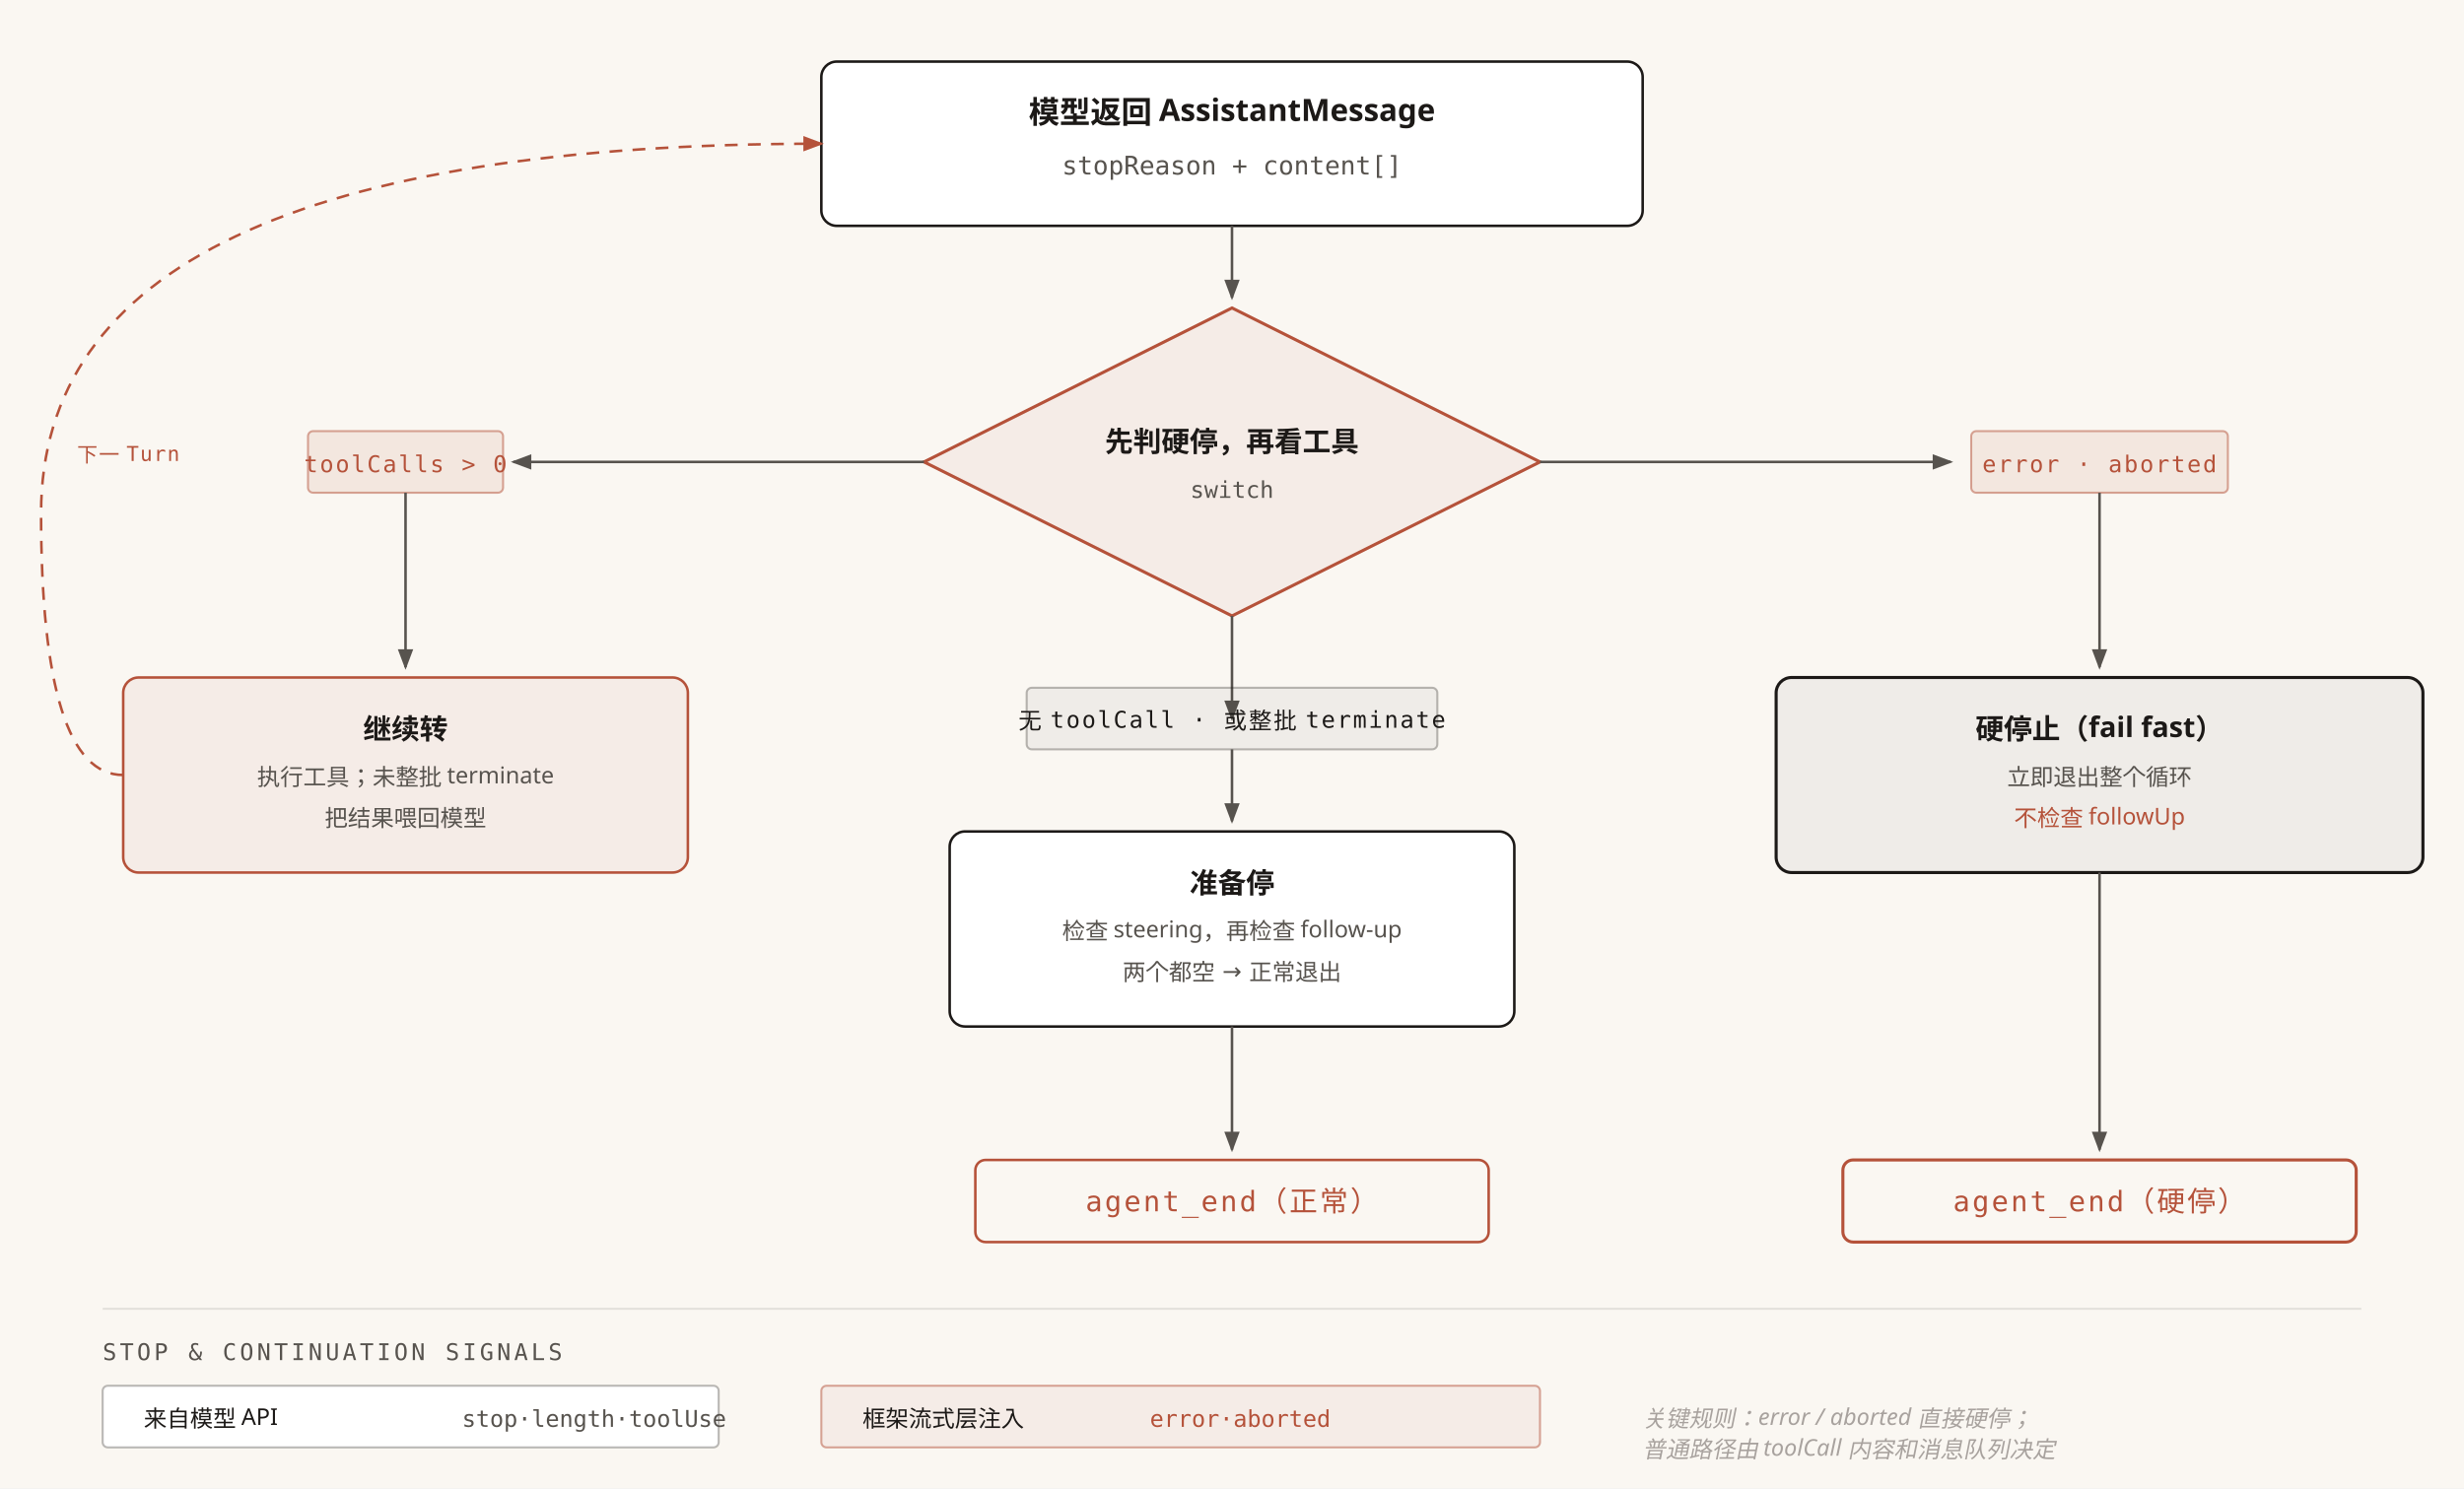
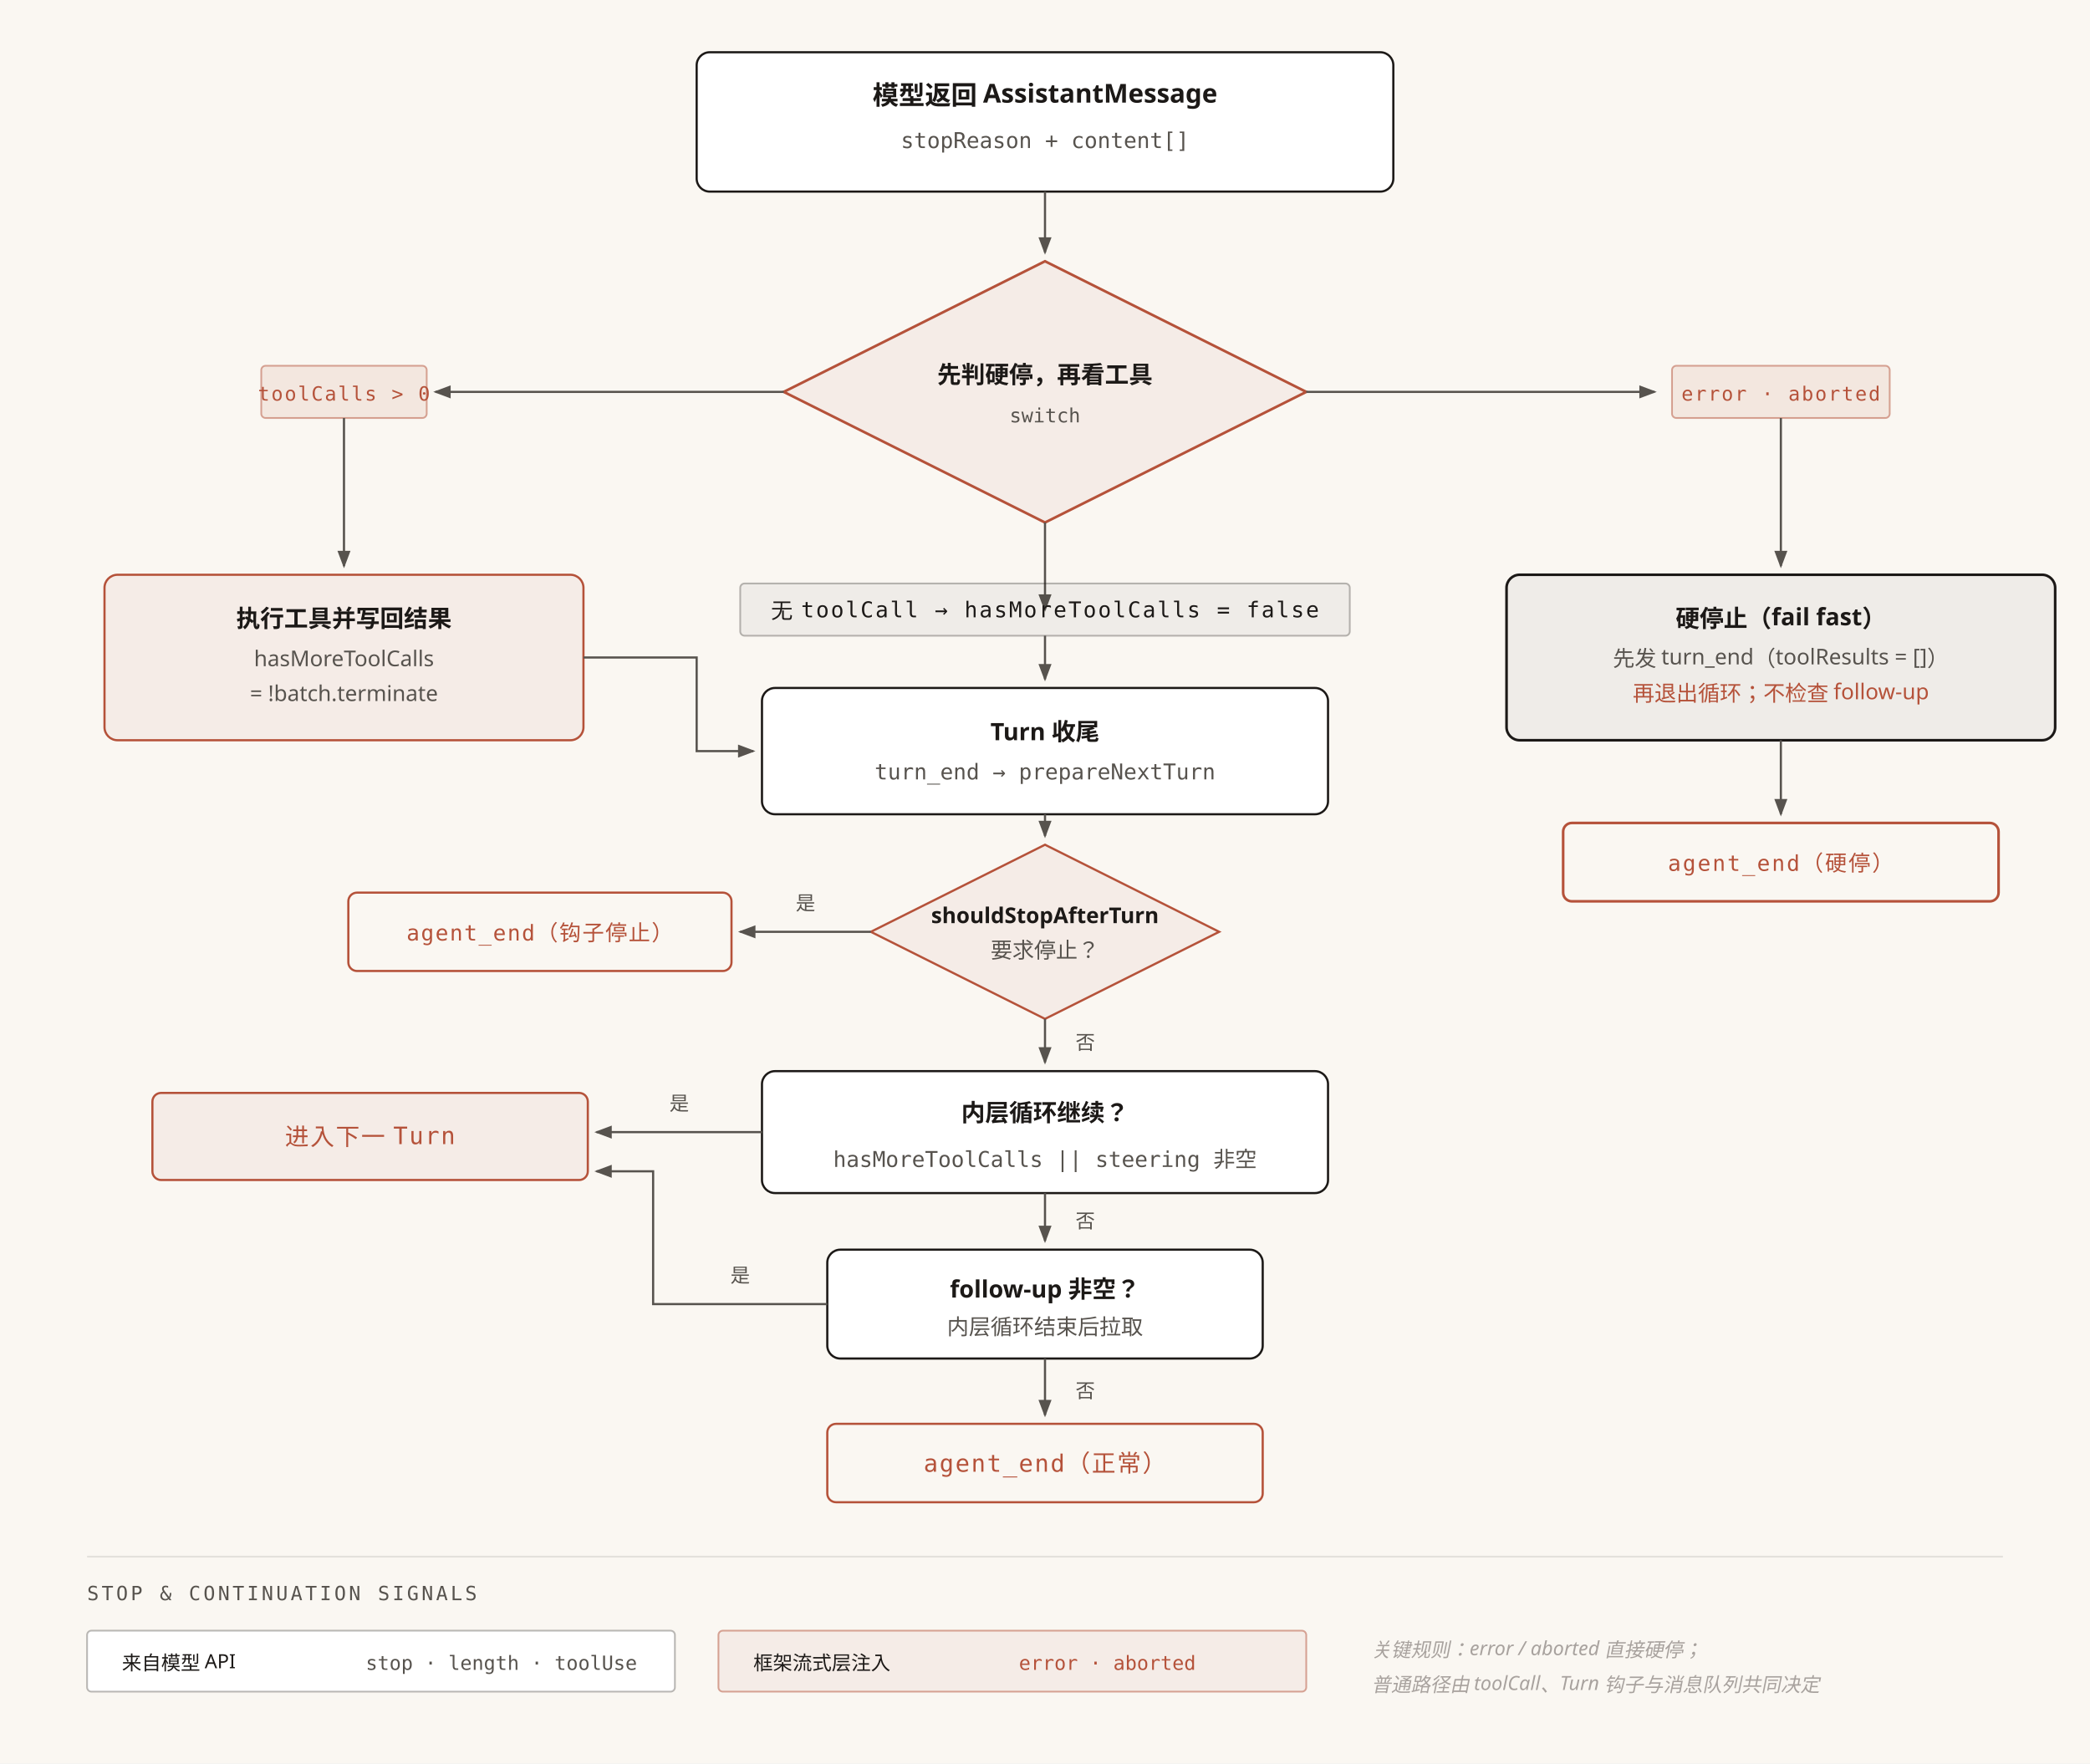
- <svg xmlns="http://www.w3.org/2000/svg" viewBox="0 0 960 580">
+ <svg xmlns="http://www.w3.org/2000/svg" viewBox="0 0 960 810">
  <defs>
    <marker id="arrow" markerWidth="8" markerHeight="6" refX="7" refY="3" orient="auto">
      <polygon points="0 0, 8 3, 0 6" fill="#57534e" />
    </marker>
-     <marker id="arrow-accent" markerWidth="8" markerHeight="6" refX="7" refY="3" orient="auto">
-       <polygon points="0 0, 8 3, 0 6" fill="#b5523a" />
-     </marker>
  </defs>
-   <rect width="960" height="580" fill="#faf7f2" />
+   <rect width="960" height="810" fill="#faf7f2" />
  <rect x="320" y="24" width="320" height="64" rx="6" fill="#ffffff" stroke="#1c1917" stroke-width="1" />
  <text x="480" y="48" fill="#1c1917" font-size="12" font-weight="600" font-family="'Geist', sans-serif" text-anchor="middle">模型返回 AssistantMessage</text>
  <text x="480" y="68" fill="#57534e" font-size="10" font-family="'Geist Mono', monospace" text-anchor="middle">stopReason + content[]</text>
  <line x1="480" y1="88" x2="480" y2="116" stroke="#57534e" stroke-width="1" marker-end="url(#arrow)" />
  <polygon points="480,120 600,180 480,240 360,180" fill="rgba(181,82,58,0.06)" stroke="#b5523a" stroke-width="1.2" />
  <text x="480" y="176" fill="#1c1917" font-size="11" font-weight="600" font-family="'Geist', sans-serif" text-anchor="middle">先判硬停，再看工具</text>
  <text x="480" y="194" fill="#57534e" font-size="9" font-family="'Geist Mono', monospace" text-anchor="middle">switch</text>
  <line x1="360" y1="180" x2="200" y2="180" stroke="#57534e" stroke-width="1" marker-end="url(#arrow)" />
  <rect x="120" y="168" width="76" height="24" rx="2" fill="rgba(181,82,58,0.10)" stroke="rgba(181,82,58,0.50)" stroke-width="0.8" />
  <text x="158" y="184" fill="#b5523a" font-size="9" font-family="'Geist Mono', monospace" text-anchor="middle" letter-spacing="0.08em">toolCalls &gt; 0</text>
  <line x1="158" y1="192" x2="158" y2="260" stroke="#57534e" stroke-width="1" marker-end="url(#arrow)" />
  <rect x="48" y="264" width="220" height="76" rx="6" fill="rgba(181,82,58,0.06)" stroke="#b5523a" stroke-width="1" />
-   <text x="158" y="288" fill="#1c1917" font-size="11" font-weight="600" font-family="'Geist', sans-serif" text-anchor="middle">继续转</text>
-   <text x="158" y="306" fill="#57534e" font-size="9" font-family="'Geist', sans-serif" text-anchor="middle">执行工具；未整批 terminate</text>
-   <text x="158" y="322" fill="#57534e" font-size="9" font-family="'Geist', sans-serif" text-anchor="middle">把结果喂回模型</text>
-   <path d="M 48 302 Q 16 302 16 200 Q 16 56 320 56" fill="none" stroke="#b5523a" stroke-width="1" stroke-dasharray="5,4" marker-end="url(#arrow-accent)" />
-   <rect x="20" y="170" width="60" height="14" rx="2" fill="#faf7f2" />
-   <text x="50" y="180" fill="#b5523a" font-size="8" font-family="'Geist Mono', monospace" text-anchor="middle" letter-spacing="0.06em">下一 Turn</text>
+   <text x="158" y="288" fill="#1c1917" font-size="11" font-weight="600" font-family="'Geist', sans-serif" text-anchor="middle">执行工具并写回结果</text>
+   <text x="158" y="306" fill="#57534e" font-size="10" font-family="'Geist', sans-serif" text-anchor="middle">hasMoreToolCalls</text>
+   <text x="158" y="322" fill="#57534e" font-size="10" font-family="'Geist', sans-serif" text-anchor="middle">= !batch.terminate</text>
+   <path d="M 268 302 H 320 V 345 H 346" fill="none" stroke="#57534e" stroke-width="1" marker-end="url(#arrow)" />
  <line x1="480" y1="240" x2="480" y2="280" stroke="#57534e" stroke-width="1" marker-end="url(#arrow)" />
-   <rect x="400" y="268" width="160" height="24" rx="2" fill="rgba(28,25,23,0.05)" stroke="rgba(28,25,23,0.30)" stroke-width="0.8" />
-   <text x="480" y="284" fill="#1c1917" font-size="9" font-family="'Geist Mono', monospace" text-anchor="middle" letter-spacing="0.08em">无 toolCall · 或整批 terminate</text>
-   <line x1="480" y1="292" x2="480" y2="320" stroke="#57534e" stroke-width="1" marker-end="url(#arrow)" />
-   <rect x="370" y="324" width="220" height="76" rx="6" fill="#ffffff" stroke="#1c1917" stroke-width="1" />
-   <text x="480" y="348" fill="#1c1917" font-size="11" font-weight="600" font-family="'Geist', sans-serif" text-anchor="middle">准备停</text>
-   <text x="480" y="366" fill="#57534e" font-size="9" font-family="'Geist', sans-serif" text-anchor="middle">检查 steering，再检查 follow-up</text>
-   <text x="480" y="382" fill="#57534e" font-size="9" font-family="'Geist', sans-serif" text-anchor="middle">两个都空 → 正常退出</text>
-   <line x1="480" y1="400" x2="480" y2="448" stroke="#57534e" stroke-width="1" marker-end="url(#arrow)" />
-   <rect x="380" y="452" width="200" height="32" rx="4" fill="#faf7f2" stroke="#b5523a" stroke-width="1" />
-   <text x="480" y="472" fill="#b5523a" font-size="11" font-family="'Geist Mono', monospace" text-anchor="middle" letter-spacing="0.08em">agent_end（正常）</text>
+   <rect x="340" y="268" width="280" height="24" rx="2" fill="rgba(28,25,23,0.05)" stroke="rgba(28,25,23,0.30)" stroke-width="0.8" />
+   <text x="480" y="284" fill="#1c1917" font-size="10" font-family="'Geist Mono', monospace" text-anchor="middle" letter-spacing="0.08em">无 toolCall → hasMoreToolCalls = false</text>
+   <line x1="480" y1="292" x2="480" y2="312" stroke="#57534e" stroke-width="1" marker-end="url(#arrow)" />
+   <rect x="350" y="316" width="260" height="58" rx="6" fill="#ffffff" stroke="#1c1917" stroke-width="1" />
+   <text x="480" y="340" fill="#1c1917" font-size="11" font-weight="600" font-family="'Geist', sans-serif" text-anchor="middle">Turn 收尾</text>
+   <text x="480" y="358" fill="#57534e" font-size="10" font-family="'Geist Mono', monospace" text-anchor="middle">turn_end → prepareNextTurn</text>
+   <line x1="480" y1="374" x2="480" y2="384" stroke="#57534e" stroke-width="1" marker-end="url(#arrow)" />
+   <polygon points="480,388 560,428 480,468 400,428" fill="rgba(181,82,58,0.06)" stroke="#b5523a" stroke-width="1" />
+   <text x="480" y="424" fill="#1c1917" font-size="10" font-weight="600" font-family="'Geist', sans-serif" text-anchor="middle">shouldStopAfterTurn</text>
+   <text x="480" y="440" fill="#57534e" font-size="10" font-family="'Geist', sans-serif" text-anchor="middle">要求停止？</text>
+   <line x1="400" y1="428" x2="340" y2="428" stroke="#57534e" stroke-width="1" marker-end="url(#arrow)" />
+   <text x="370" y="418" fill="#57534e" font-size="9" font-family="'Geist Mono', monospace" text-anchor="middle">是</text>
+   <rect x="160" y="410" width="176" height="36" rx="4" fill="#faf7f2" stroke="#b5523a" stroke-width="1" />
+   <text x="248" y="432" fill="#b5523a" font-size="10" font-family="'Geist Mono', monospace" text-anchor="middle" letter-spacing="0.06em">agent_end（钩子停止）</text>
+   <line x1="480" y1="468" x2="480" y2="488" stroke="#57534e" stroke-width="1" marker-end="url(#arrow)" />
+   <text x="494" y="482" fill="#57534e" font-size="9" font-family="'Geist Mono', monospace">否</text>
+   <rect x="350" y="492" width="260" height="56" rx="6" fill="#ffffff" stroke="#1c1917" stroke-width="1" />
+   <text x="480" y="515" fill="#1c1917" font-size="11" font-weight="600" font-family="'Geist', sans-serif" text-anchor="middle">内层循环继续？</text>
+   <text x="480" y="536" fill="#57534e" font-size="10" font-family="'Geist Mono', monospace" text-anchor="middle">hasMoreToolCalls || steering 非空</text>
+   <line x1="350" y1="520" x2="274" y2="520" stroke="#57534e" stroke-width="1" marker-end="url(#arrow)" />
+   <text x="312" y="510" fill="#57534e" font-size="9" font-family="'Geist Mono', monospace" text-anchor="middle">是</text>
+   <rect x="70" y="502" width="200" height="40" rx="4" fill="rgba(181,82,58,0.06)" stroke="#b5523a" stroke-width="1" />
+   <text x="170" y="526" fill="#b5523a" font-size="11" font-family="'Geist Mono', monospace" text-anchor="middle" letter-spacing="0.06em">进入下一 Turn</text>
+   <line x1="480" y1="548" x2="480" y2="570" stroke="#57534e" stroke-width="1" marker-end="url(#arrow)" />
+   <text x="494" y="564" fill="#57534e" font-size="9" font-family="'Geist Mono', monospace">否</text>
+   <rect x="380" y="574" width="200" height="50" rx="6" fill="#ffffff" stroke="#1c1917" stroke-width="1" />
+   <text x="480" y="596" fill="#1c1917" font-size="11" font-weight="600" font-family="'Geist', sans-serif" text-anchor="middle">follow-up 非空？</text>
+   <text x="480" y="613" fill="#57534e" font-size="10" font-family="'Geist', sans-serif" text-anchor="middle">内层循环结束后拉取</text>
+   <path d="M 380 599 H 300 V 538 H 274" fill="none" stroke="#57534e" stroke-width="1" marker-end="url(#arrow)" />
+   <text x="340" y="589" fill="#57534e" font-size="9" font-family="'Geist Mono', monospace" text-anchor="middle">是</text>
+   <line x1="480" y1="624" x2="480" y2="650" stroke="#57534e" stroke-width="1" marker-end="url(#arrow)" />
+   <text x="494" y="642" fill="#57534e" font-size="9" font-family="'Geist Mono', monospace">否</text>
+   <rect x="380" y="654" width="200" height="36" rx="4" fill="#faf7f2" stroke="#b5523a" stroke-width="1" />
+   <text x="480" y="676" fill="#b5523a" font-size="11" font-family="'Geist Mono', monospace" text-anchor="middle" letter-spacing="0.06em">agent_end（正常）</text>
  <line x1="600" y1="180" x2="760" y2="180" stroke="#57534e" stroke-width="1" marker-end="url(#arrow)" />
  <rect x="768" y="168" width="100" height="24" rx="2" fill="rgba(181,82,58,0.10)" stroke="rgba(181,82,58,0.50)" stroke-width="0.8" />
  <text x="818" y="184" fill="#b5523a" font-size="9" font-family="'Geist Mono', monospace" text-anchor="middle" letter-spacing="0.08em">error · aborted</text>
  <line x1="818" y1="192" x2="818" y2="260" stroke="#57534e" stroke-width="1" marker-end="url(#arrow)" />
  <rect x="692" y="264" width="252" height="76" rx="6" fill="rgba(28,25,23,0.05)" stroke="#1c1917" stroke-width="1.2" />
  <text x="818" y="288" fill="#1c1917" font-size="11" font-weight="600" font-family="'Geist', sans-serif" text-anchor="middle">硬停止（fail fast）</text>
-   <text x="818" y="306" fill="#57534e" font-size="9" font-family="'Geist', sans-serif" text-anchor="middle">立即退出整个循环</text>
-   <text x="818" y="322" fill="#b5523a" font-size="9" font-family="'Geist', sans-serif" text-anchor="middle">不检查 followUp</text>
-   <line x1="818" y1="340" x2="818" y2="448" stroke="#57534e" stroke-width="1" marker-end="url(#arrow)" />
-   <rect x="718" y="452" width="200" height="32" rx="4" fill="#faf7f2" stroke="#b5523a" stroke-width="1.2" />
-   <text x="818" y="472" fill="#b5523a" font-size="11" font-family="'Geist Mono', monospace" text-anchor="middle" letter-spacing="0.08em">agent_end（硬停）</text>
-   <line x1="40" y1="510" x2="920" y2="510" stroke="rgba(28,25,23,0.10)" stroke-width="0.8" />
-   <text x="40" y="530" fill="#57534e" font-size="9" font-family="'Geist Mono', monospace" letter-spacing="0.14em">STOP &amp; CONTINUATION SIGNALS</text>
-   <rect x="40" y="540" width="240" height="24" rx="2" fill="#ffffff" stroke="rgba(28,25,23,0.30)" stroke-width="0.8" />
-   <text x="56" y="556" fill="#1c1917" font-size="9" font-family="'Geist', sans-serif">来自模型 API</text>
-   <text x="180" y="556" fill="#57534e" font-size="9" font-family="'Geist Mono', monospace">stop·length·toolUse</text>
-   <rect x="320" y="540" width="280" height="24" rx="2" fill="rgba(181,82,58,0.06)" stroke="rgba(181,82,58,0.50)" stroke-width="0.8" />
-   <text x="336" y="556" fill="#1c1917" font-size="9" font-family="'Geist', sans-serif">框架流式层注入</text>
-   <text x="448" y="556" fill="#b5523a" font-size="9" font-family="'Geist Mono', monospace">error·aborted</text>
-   <text x="640" y="556" fill="#a8a29e" font-size="9" font-family="'Geist', sans-serif" font-style="italic">关键规则：error / aborted 直接硬停；</text>
-   <text x="640" y="568" fill="#a8a29e" font-size="9" font-family="'Geist', sans-serif" font-style="italic">普通路径由 toolCall 内容和消息队列决定</text>
+   <text x="818" y="306" fill="#57534e" font-size="10" font-family="'Geist', sans-serif" text-anchor="middle">先发 turn_end（toolResults = []）</text>
+   <text x="818" y="322" fill="#b5523a" font-size="10" font-family="'Geist', sans-serif" text-anchor="middle">再退出循环；不检查 follow-up</text>
+   <line x1="818" y1="340" x2="818" y2="374" stroke="#57534e" stroke-width="1" marker-end="url(#arrow)" />
+   <rect x="718" y="378" width="200" height="36" rx="4" fill="#faf7f2" stroke="#b5523a" stroke-width="1.2" />
+   <text x="818" y="400" fill="#b5523a" font-size="10" font-family="'Geist Mono', monospace" text-anchor="middle" letter-spacing="0.08em">agent_end（硬停）</text>
+   <line x1="40" y1="715" x2="920" y2="715" stroke="rgba(28,25,23,0.10)" stroke-width="0.8" />
+   <text x="40" y="735" fill="#57534e" font-size="9" font-family="'Geist Mono', monospace" letter-spacing="0.14em">STOP &amp; CONTINUATION SIGNALS</text>
+   <rect x="40" y="749" width="270" height="28" rx="2" fill="#ffffff" stroke="rgba(28,25,23,0.30)" stroke-width="0.8" />
+   <text x="56" y="767" fill="#1c1917" font-size="9" font-family="'Geist', sans-serif">来自模型 API</text>
+   <text x="168" y="767" fill="#57534e" font-size="9" font-family="'Geist Mono', monospace">stop · length · toolUse</text>
+   <rect x="330" y="749" width="270" height="28" rx="2" fill="rgba(181,82,58,0.06)" stroke="rgba(181,82,58,0.50)" stroke-width="0.8" />
+   <text x="346" y="767" fill="#1c1917" font-size="9" font-family="'Geist', sans-serif">框架流式层注入</text>
+   <text x="468" y="767" fill="#b5523a" font-size="9" font-family="'Geist Mono', monospace">error · aborted</text>
+   <text x="630" y="761" fill="#a8a29e" font-size="9" font-family="'Geist', sans-serif" font-style="italic">关键规则：error / aborted 直接硬停；</text>
+   <text x="630" y="777" fill="#a8a29e" font-size="9" font-family="'Geist', sans-serif" font-style="italic">普通路径由 toolCall、Turn 钩子与消息队列共同决定</text>
</svg>
